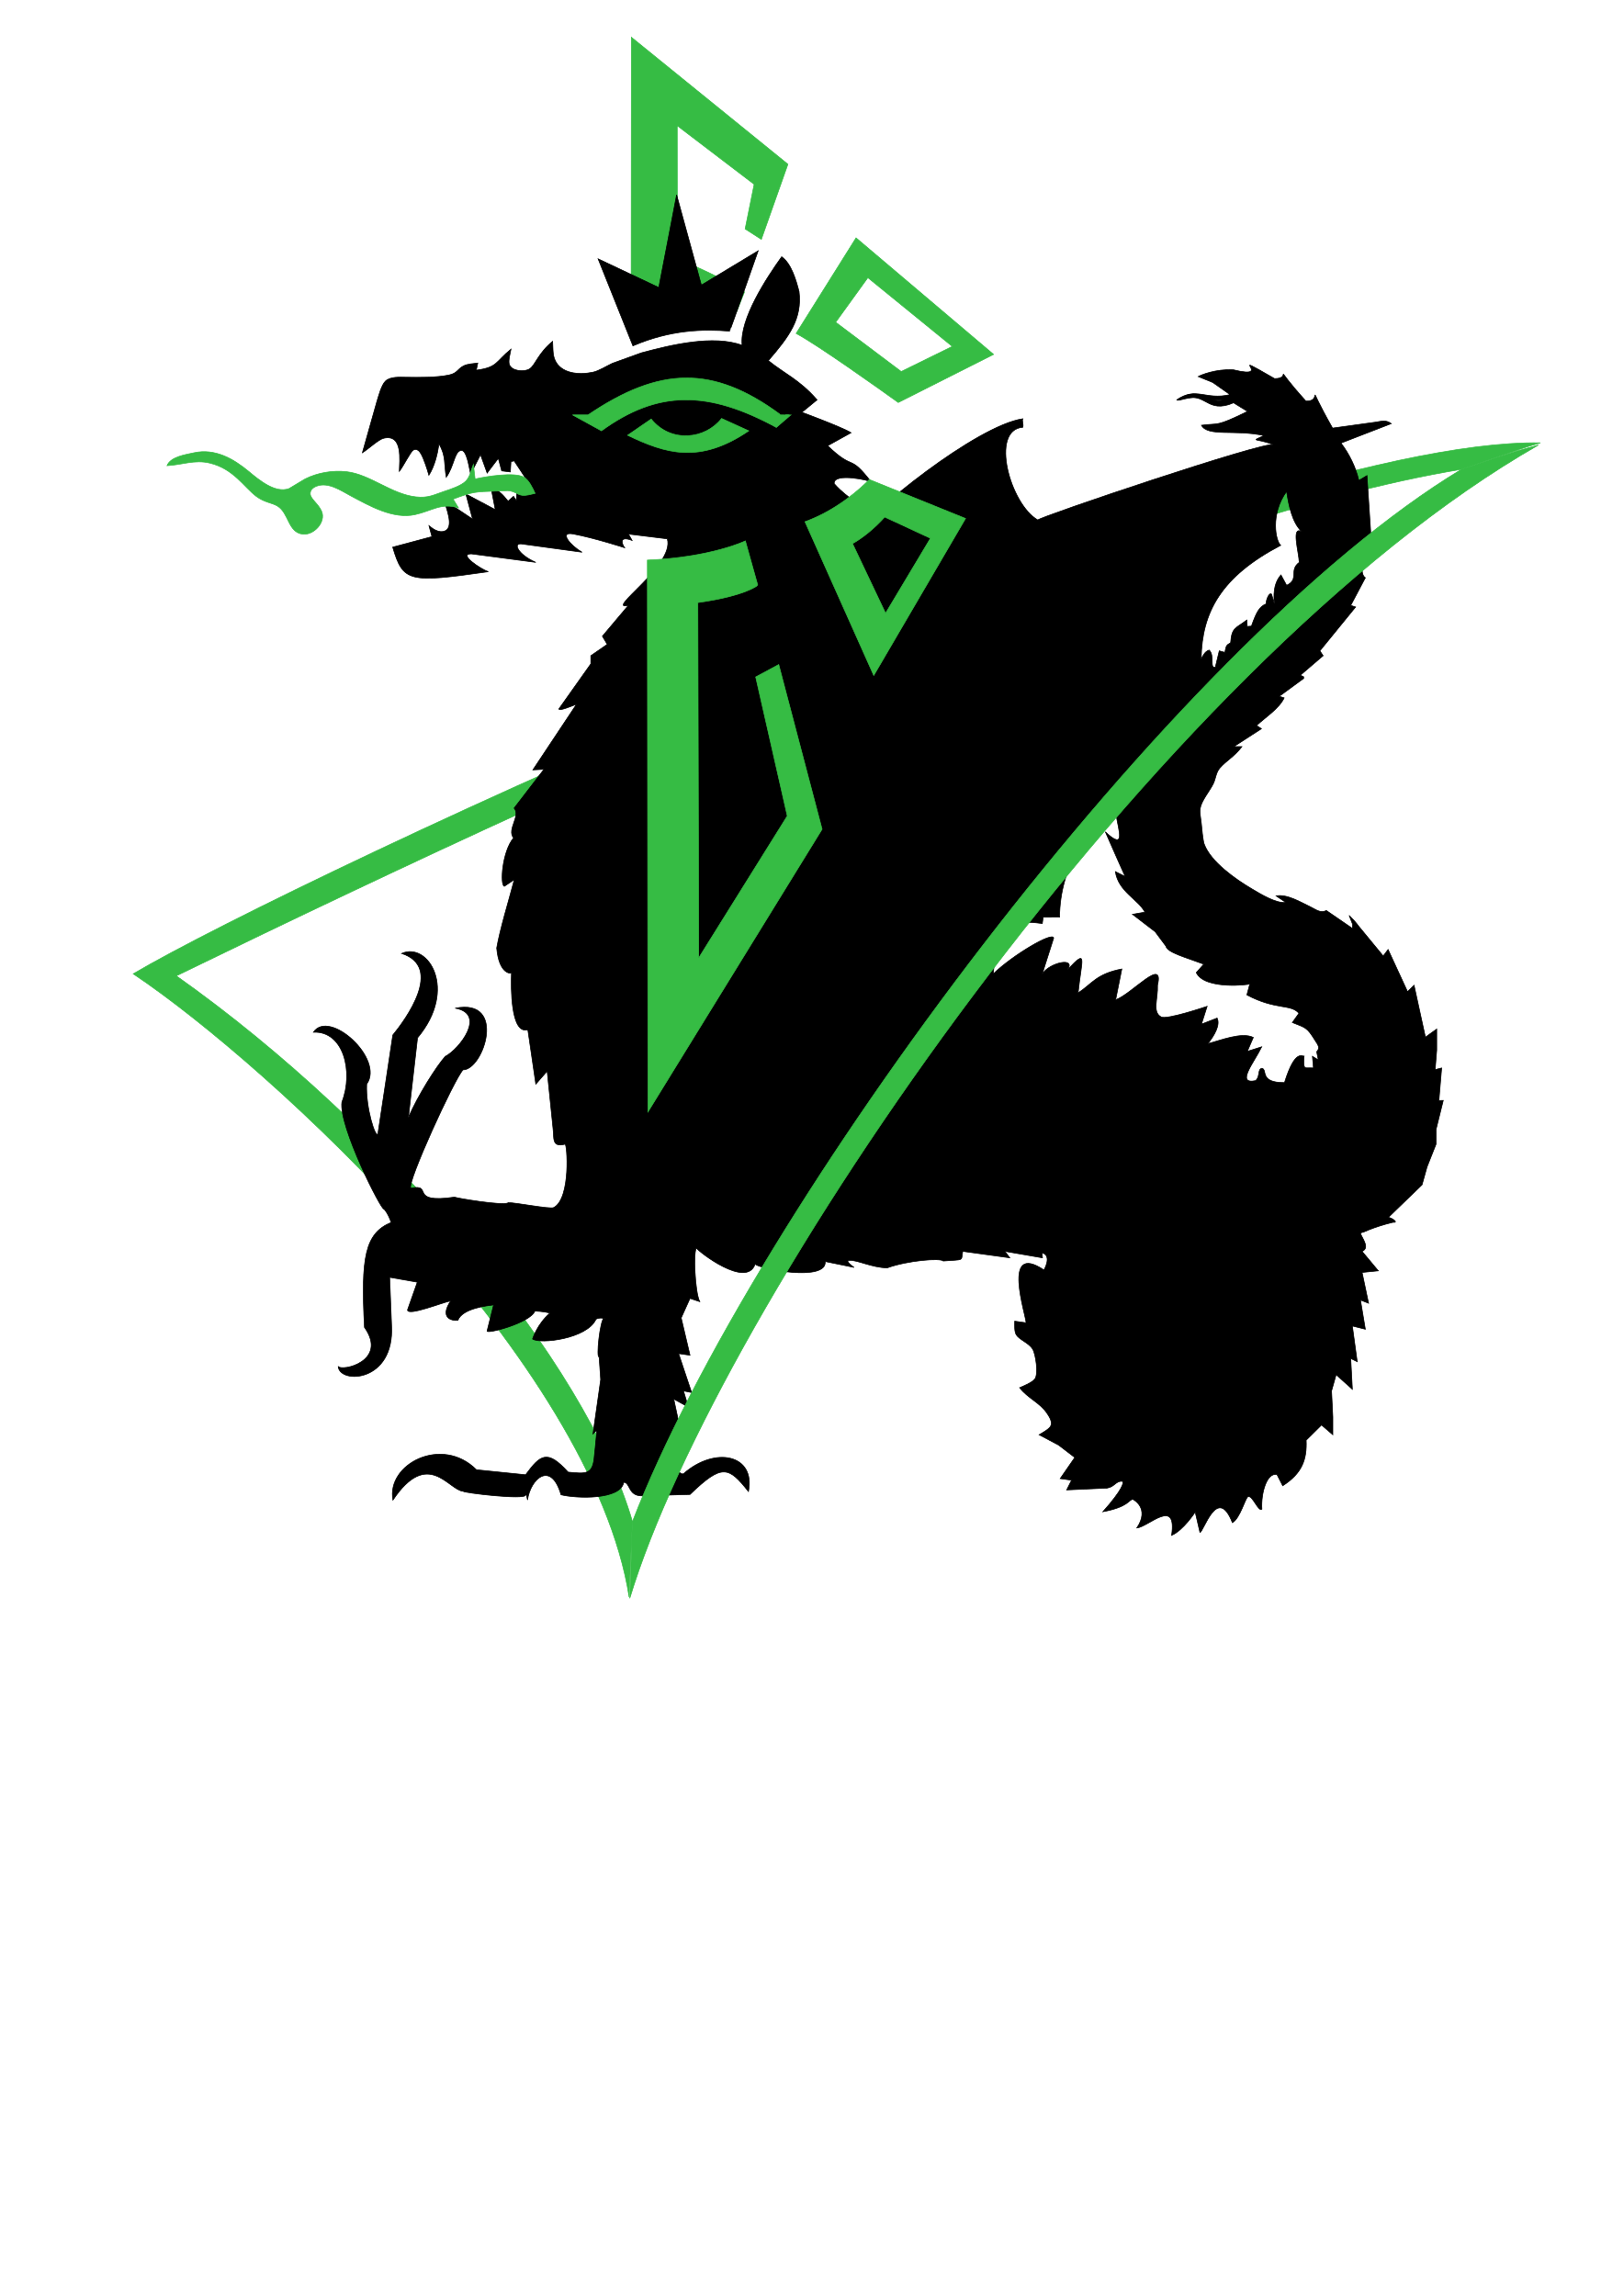
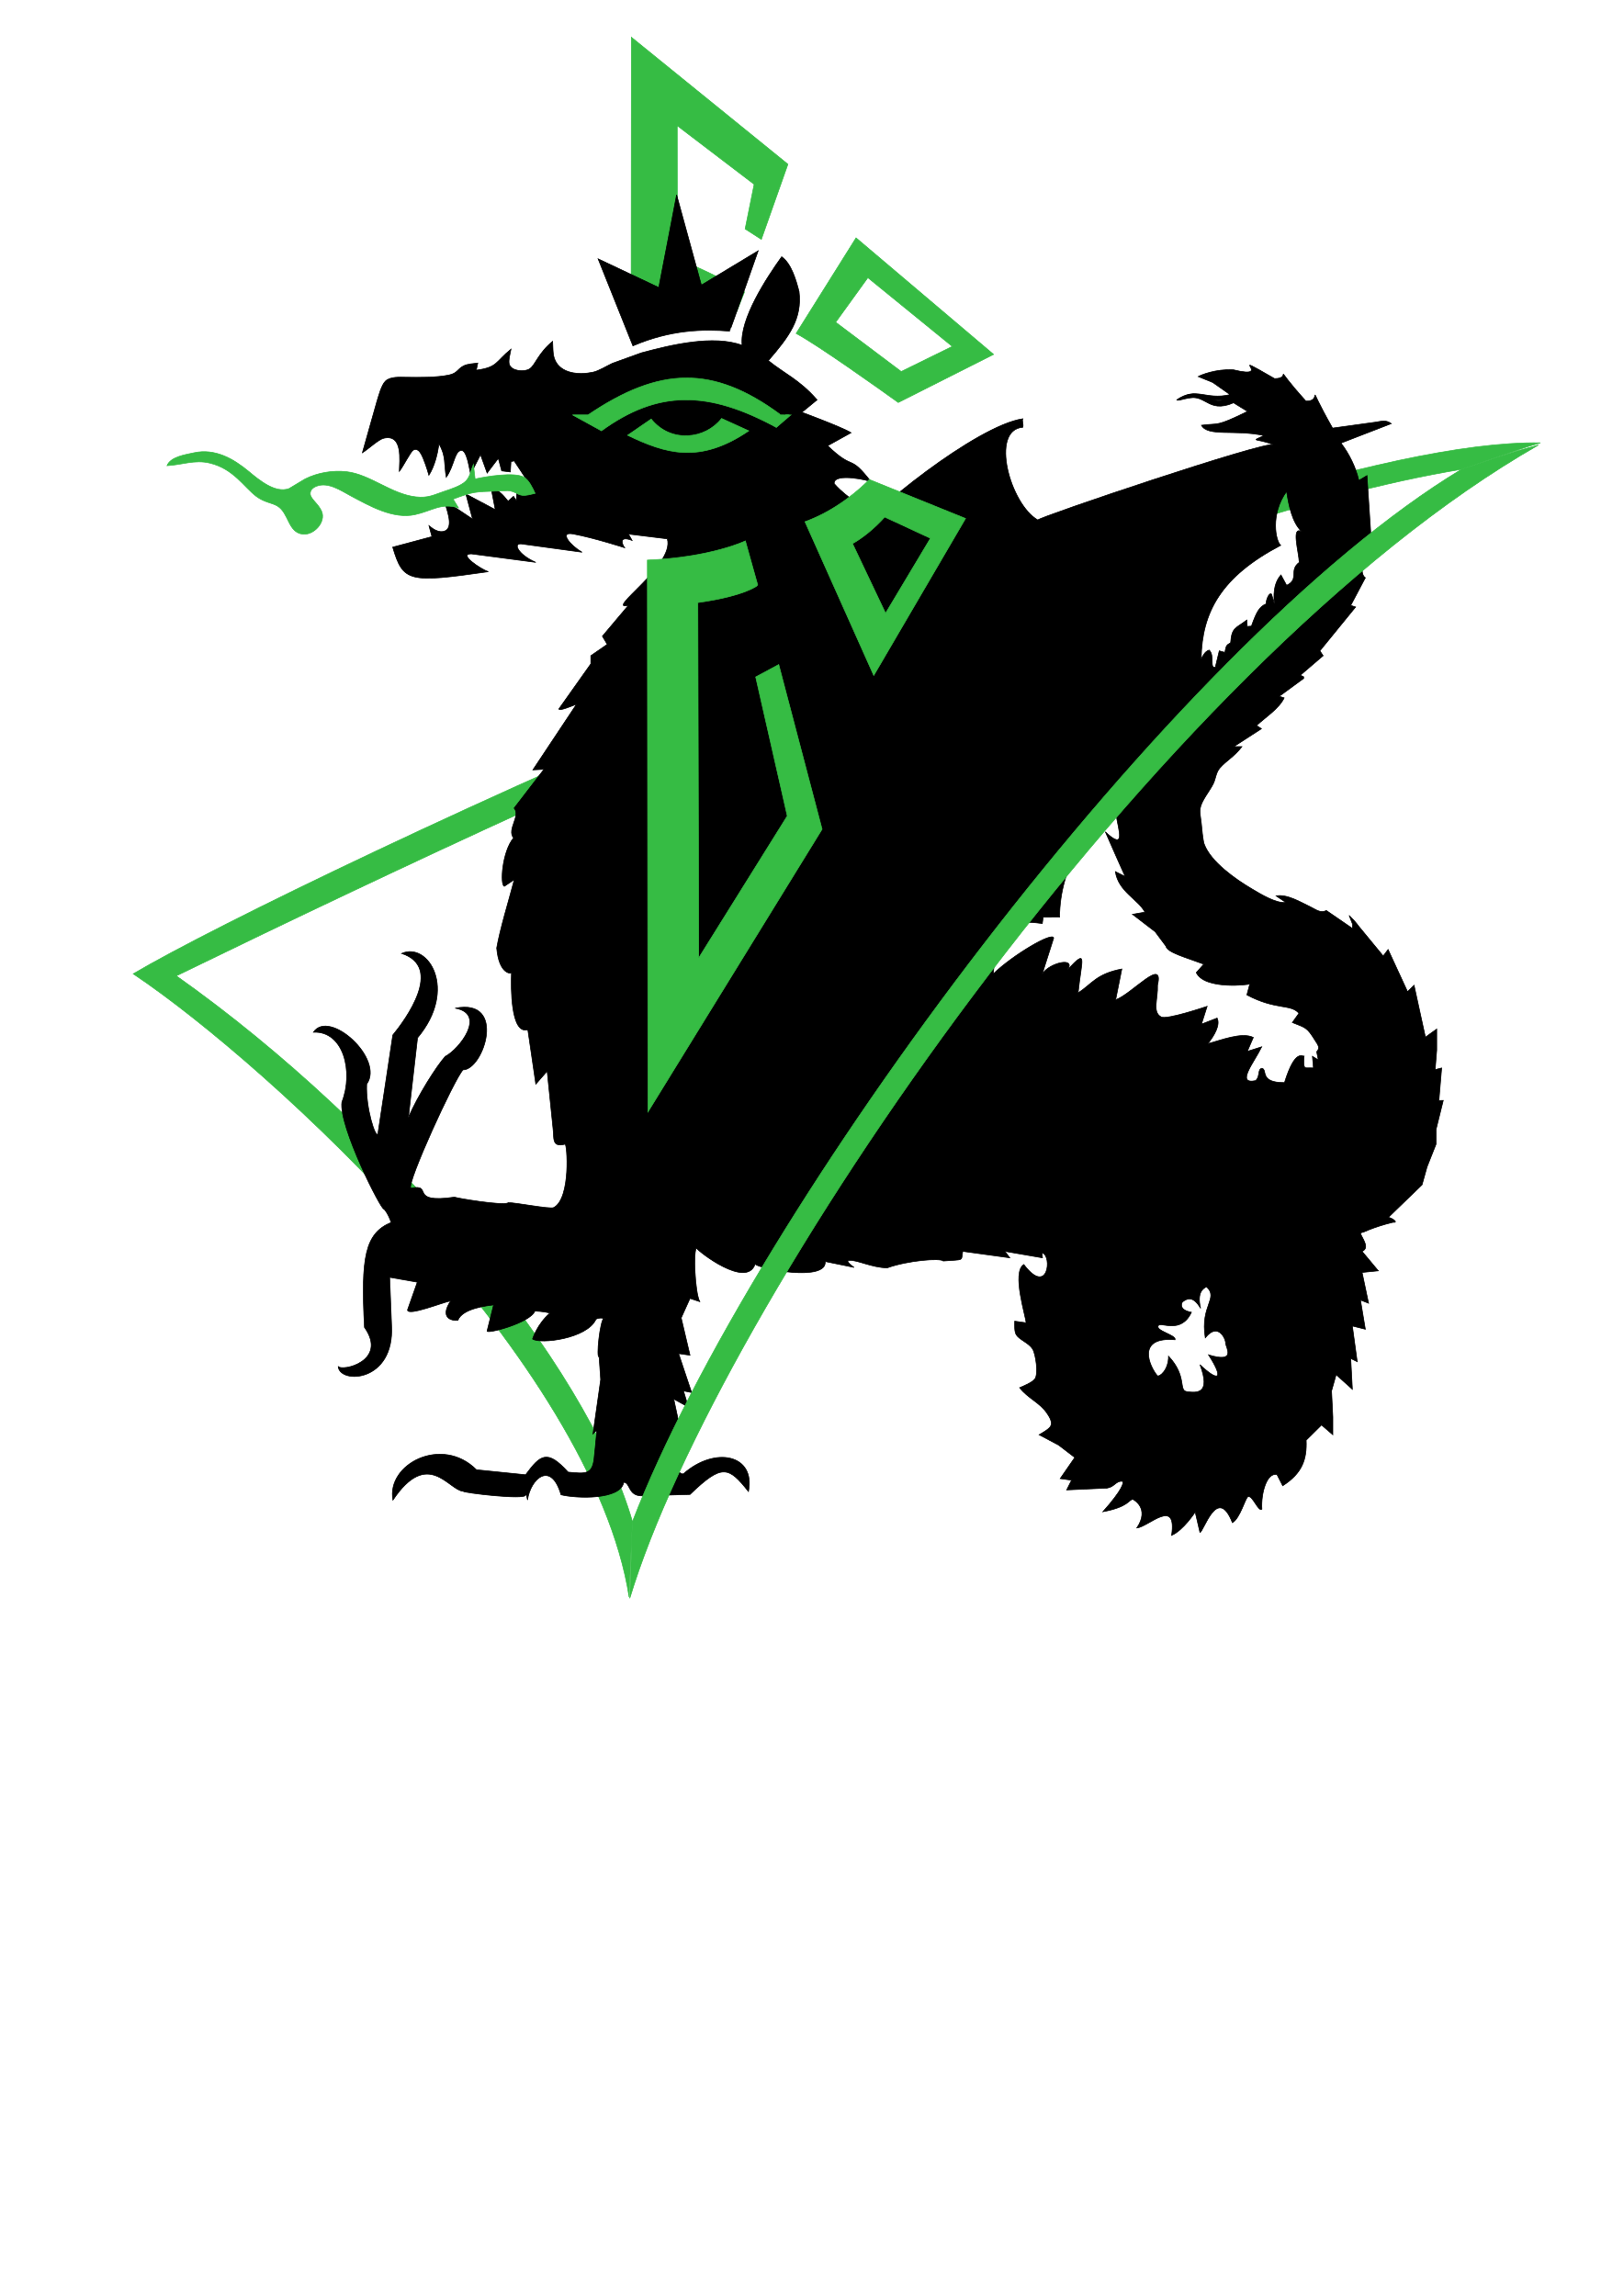
<svg xmlns="http://www.w3.org/2000/svg" width="8.267in" height="11.693in" viewBox="0 0 2480 3508">
  <path id="triangle-bottom" fill="#36bc44" stroke="#36bc44" stroke-width="1" d="M 2353.10,676.56            C 2321.50,686.00 2339.50,680.50 2232.38,717.12              1768.00,794.00 970.00,1150.00 269.25,1491.00              596.00,1722.00 896.00,2082.67 966.00,2324.67              963.33,2384.00 965.00,2343.00 961.00,2440.12              905.20,2083.03 413.04,1628.36 203.36,1487.88              446.40,1344.05 1886.86,669.12 2353.10,676.56 Z" />
  <g>
-     <path id="body" fill="black" fill-rule="evenodd" stroke="black" stroke-width="1" d="M 959.76,924.96                 C 959.76,924.96 920.08,972.08 920.08,972.08                     920.08,972.08 927.52,984.48 927.52,984.48                     927.52,984.48 902.45,1001.84 902.45,1001.84                     902.45,1001.84 902.45,1014.24 902.45,1014.24                     902.45,1014.24 853.57,1083.23 853.57,1083.23                     854.19,1087.37 876.80,1077.12 880.40,1076.23                     880.40,1076.23 813.89,1176.32 813.89,1176.32                     813.89,1176.32 830.80,1175.42 830.80,1175.42                     830.80,1175.42 785.27,1234.72 785.27,1234.72                     795.73,1246.77 773.76,1267.18 784.35,1280.25                     766.99,1300.78 763.29,1352.46 770.39,1354.19                     770.39,1354.19 785.49,1344.05 785.49,1344.05                     776.41,1378.30 763.62,1419.81 758.66,1448.43                     762.25,1489.69 781.27,1487.48 781.20,1486.76                     780.36,1508.54 779.84,1581.22 806.22,1573.31                     806.22,1573.31 818.40,1656.51 818.40,1656.51                     818.40,1656.51 835.76,1636.67 835.76,1636.67                     835.76,1636.67 844.64,1723.46 844.64,1723.46                     846.62,1738.61 842.21,1753.66 863.04,1748.26                     866.26,1746.60 872.39,1831.28 845.68,1844.97                     840.79,1847.87 785.49,1836.86 776.24,1837.53                     771.48,1843.13 693.71,1830.04 694.62,1828.97                     622.26,1839.56 663.28,1808.00 627.44,1815.44                     621.36,1807.38 693.78,1649.07 707.25,1634.63                     738.82,1634.63 774.78,1524.43 695.22,1540.40                     743.80,1549.08 701.39,1603.07 679.97,1614.13                     666.67,1629.00 638.25,1673.64 623.84,1707.22                     623.84,1707.22 637.76,1585.71 637.76,1585.71                     700.03,1511.56 654.05,1438.51 613.45,1456.76                     678.16,1477.96 619.33,1557.76 599.94,1581.44                     599.94,1581.44 577.17,1732.26 577.17,1732.26                     573.75,1740.15 558.45,1692.59 560.08,1656.51                     587.76,1617.94 502.75,1540.87 478.64,1577.15                     524.82,1574.92 540.19,1637.78 522.19,1683.78                     516.73,1720.01 582.48,1850.05 586.57,1847.45                     586.57,1847.45 592.05,1852.41 597.46,1867.73                     557.33,1884.42 551.01,1920.95 556.66,2028.03                     593.17,2079.78 521.72,2096.02 516.51,2087.54                     518.05,2115.04 602.99,2112.86 598.10,2025.28                     598.10,2025.28 595.20,1951.60 595.20,1951.60                     595.20,1951.60 637.36,1959.04 637.36,1959.04                     637.36,1959.04 622.48,2001.20 622.48,2001.20                     621.76,2012.01 677.93,1989.24 688.32,1987.68                     671.19,2013.37 689.39,2018.36 699.36,2017.34                     706.73,1998.62 745.24,1994.97 753.92,1993.76                     753.92,1993.76 744.00,2033.43 744.00,2033.43                     741.62,2039.21 809.50,2021.63 817.04,2003.23                     817.04,2003.23 830.58,2003.45 839.83,2006.38                     820.21,2023.29 813.44,2045.83 813.44,2045.83                     824.92,2054.09 896.87,2045.61 910.38,2015.63                     919.19,2010.87 927.79,2017.37 922.56,2013.60                     916.43,2017.22 910.23,2075.99 915.12,2073.11                     915.12,2073.11 917.50,2107.83 917.50,2107.83                     917.50,2107.83 905.65,2191.47 905.65,2191.47                     905.65,2191.47 911.87,2182.17 911.28,2189.44                     910.21,2202.98 907.90,2223.93 907.90,2223.93                     905.65,2253.91 894.83,2251.66 867.78,2249.18                     835.98,2214.01 825.39,2222.57 802.85,2253.24                     802.85,2253.24 762.03,2249.18 727.76,2245.58                     674.78,2192.59 589.79,2237.22 600.16,2292.00                     653.55,2212.48 685.05,2276.58 707.25,2278.49                     707.05,2280.79 802.16,2292.18 802.85,2284.34                     802.85,2284.34 803.52,2279.16 805.78,2291.78                     810.22,2259.82 841.39,2230.70 856.96,2283.89                     881.42,2289.85 948.25,2291.78 952.77,2264.73                     962.96,2265.39 959.29,2285.60 980.27,2285.48                     980.27,2285.48 1054.00,2283.37 1054.00,2283.37                     1103.15,2235.89 1112.85,2240.62 1143.28,2278.93                     1154.61,2221.85 1091.65,2209.50 1044.08,2251.66                     1033.04,2255.87 1018.04,2209.38 1024.24,2207.02                     1024.24,2207.02 1044.08,2207.02 1044.08,2207.02                     1044.08,2207.02 1029.20,2137.59 1029.20,2137.59                     1029.20,2137.59 1051.52,2149.98 1051.52,2149.98                     1051.52,2149.98 1044.08,2125.19 1044.08,2125.19                     1044.08,2125.19 1056.48,2127.67 1056.48,2127.67                     1056.48,2127.67 1036.64,2068.15 1036.64,2068.15                     1036.64,2068.15 1054.00,2070.63 1054.00,2070.63                     1054.00,2070.63 1040.58,2013.60 1040.58,2013.60                     1040.58,2013.60 1054.00,1983.84 1054.00,1983.84                     1054.00,1983.84 1068.88,1988.80 1068.88,1988.80                     1061.44,1974.14 1058.91,1910.93 1063.92,1906.96                     1065.93,1911.60 1140.35,1969.63 1153.42,1931.54                     1162.97,1939.67 1263.36,1958.35 1260.51,1927.47                     1260.51,1927.47 1304.70,1936.50 1304.70,1936.50                     1304.70,1936.50 1289.77,1926.21 1297.26,1925.69                     1309.14,1924.82 1332.28,1936.97 1355.20,1937.17                     1386.77,1925.81 1436.81,1921.87 1440.88,1926.68                     1473.79,1924.10 1467.89,1927.52 1470.64,1911.92                     1470.64,1911.92 1542.56,1921.84 1542.56,1921.84                     1542.56,1921.84 1535.12,1911.92 1535.12,1911.92                     1535.12,1911.92 1592.38,1921.84 1592.38,1921.84                     1592.38,1921.84 1591.42,1911.35 1592.38,1914.40                     1607.26,1919.14 1594.64,1940.32 1594.64,1940.32                     1529.27,1896.60 1567.06,2008.93 1567.36,2021.04                     1567.36,2021.04 1550.00,2018.56 1550.00,2018.56                     1550.00,2024.58 1549.21,2034.48 1552.46,2039.58                     1557.27,2047.15 1571.58,2051.86 1577.33,2061.16                     1582.09,2068.90 1586.51,2099.60 1580.75,2106.86                     1576.36,2112.42 1564.04,2117.38 1557.44,2120.23                     1570.58,2137.04 1588.32,2142.74 1599.72,2159.90                     1603.05,2164.94 1608.11,2172.87 1604.88,2178.92                     1602.38,2183.66 1591.94,2189.29 1587.20,2192.14                     1587.20,2192.14 1616.96,2207.89 1616.96,2207.89                     1616.96,2207.89 1641.76,2226.86 1641.76,2226.86                     1641.76,2226.86 1619.44,2259.10 1619.44,2259.10                     1619.44,2259.10 1636.80,2261.58 1636.80,2261.58                     1636.80,2261.58 1629.36,2276.45 1629.36,2276.45                     1629.36,2276.45 1691.14,2273.65 1691.14,2273.65                     1702.64,2271.82 1704.33,2262.87 1713.68,2263.24                     1718.09,2263.41 1714.80,2276.01 1684.59,2309.81                     1724.89,2302.37 1724.07,2290.89 1730.59,2290.89                     1730.59,2290.89 1757.20,2303.96 1736.45,2334.61                     1754.03,2333.27 1798.22,2286.82 1789.67,2345.89                     1807.55,2338.35 1825.73,2310.28 1825.73,2310.28                     1825.73,2310.28 1832.94,2341.38 1832.94,2341.38                     1838.67,2341.30 1859.55,2267.90 1882.54,2326.50                     1894.45,2320.05 1902.23,2288.58 1906.45,2286.82                     1913.22,2283.99 1922.20,2310.82 1927.63,2305.77                     1926.09,2281.12 1935.27,2249.45 1950.64,2253.02                     1950.64,2253.02 1959.42,2270.13 1959.42,2270.13                     1989.18,2250.99 1996.62,2230.01 1995.28,2200.47                     1995.28,2200.47 2018.72,2177.26 2018.72,2177.26                     2018.72,2177.26 2035.98,2192.14 2035.98,2192.14                     2035.98,2192.14 2035.98,2164.86 2035.98,2164.86                     2035.98,2164.86 2034.05,2125.19 2034.05,2125.19                     2034.05,2125.19 2041.04,2100.39 2041.04,2100.39                     2041.04,2100.39 2065.84,2122.71 2065.84,2122.71                     2065.84,2122.71 2063.36,2075.59 2063.36,2075.59                     2063.36,2075.59 2073.28,2080.55 2073.28,2080.55                     2073.28,2080.55 2065.84,2025.99 2065.84,2025.99                     2065.84,2025.99 2085.68,2030.95 2085.68,2030.95                     2085.68,2030.95 2078.24,1986.32 2078.24,1986.32                     2078.24,1986.32 2090.64,1991.28 2090.64,1991.28                     2090.64,1991.28 2080.72,1944.16 2080.72,1944.16                     2080.72,1944.16 2105.52,1941.68 2105.52,1941.68                     2105.52,1941.68 2080.72,1911.92 2080.72,1911.92                     2092.48,1906.87 2082.03,1893.47 2078.24,1884.65                     2078.17,1884.67 2097.53,1874.83 2127.69,1867.59                     2137.61,1868.58 2126.18,1860.54 2120.87,1860.00                     2120.87,1860.00 2172.28,1810.25 2172.28,1810.25                     2172.28,1810.25 2179.92,1782.97 2179.92,1782.97                     2179.92,1782.97 2193.63,1748.26 2193.63,1748.26                     2193.63,1748.26 2193.63,1725.94 2193.63,1725.94                     2193.63,1725.94 2204.72,1681.30 2204.72,1681.30                     2204.72,1681.30 2198.05,1681.45 2198.05,1681.45                     2198.05,1681.45 2202.24,1631.71 2202.24,1631.71                     2202.24,1631.71 2192.32,1634.19 2192.32,1634.19                     2192.32,1634.19 2194.70,1604.43 2194.70,1604.43                     2194.70,1604.43 2194.70,1572.19 2194.70,1572.19                     2194.70,1572.19 2177.44,1584.59 2177.44,1584.59                     2177.44,1584.59 2160.08,1505.24 2160.08,1505.24                     2160.08,1505.24 2150.16,1515.16 2150.16,1515.16                     2150.16,1515.16 2120.40,1450.68 2120.40,1450.68                     2120.40,1450.68 2112.96,1460.60 2112.96,1460.60                     2112.96,1460.60 2080.30,1420.95 2080.30,1420.95                     2071.42,1410.76 2075.09,1412.84 2060.88,1398.61                     2060.88,1398.61 2066.14,1412.10 2066.14,1412.10                     2066.14,1412.10 2065.84,1418.44 2065.84,1418.44                     2065.84,1418.44 2026.16,1391.17 2026.16,1391.17                     2016.61,1395.66 2010.29,1389.55 2001.36,1385.31                     1986.36,1378.17 1965.97,1365.62 1949.28,1368.85                     1949.28,1368.85 1964.16,1378.77 1964.16,1378.77                     1949.28,1380.65 1925.15,1365.67 1912.08,1357.94                     1887.80,1343.58 1849.39,1316.90 1839.47,1289.49                     1837.58,1284.26 1835.62,1263.80 1835.03,1257.26                     1834.38,1250.34 1832.30,1241.56 1833.44,1234.94                     1835.37,1223.48 1847.80,1208.73 1853.28,1197.74                     1857.25,1189.78 1857.35,1180.58 1863.25,1173.64                     1872.75,1162.55 1885.74,1155.98 1897.20,1140.71                     1897.20,1140.71 1884.80,1140.71 1884.80,1140.71                     1884.80,1140.71 1926.96,1113.43 1926.96,1113.43                     1926.96,1113.43 1919.52,1108.47 1919.52,1108.47                     1933.06,1096.02 1953.87,1082.66 1961.68,1066.31                     1961.68,1066.31 1954.24,1063.83 1954.24,1063.83                     1954.24,1063.83 1991.44,1036.56 1991.44,1036.56                     1991.44,1036.56 1991.44,1034.08 1991.44,1034.08                     1991.44,1034.08 1986.48,1031.60 1986.48,1031.60                     1986.48,1031.60 2021.20,1001.84 2021.20,1001.84                     2021.20,1001.84 2016.24,994.40 2016.24,994.40                     2016.24,994.40 2070.80,927.44 2070.80,927.44                     2070.80,927.44 2063.36,924.96 2063.36,924.96                     2063.36,924.96 2085.68,882.81 2085.68,882.81                     2075.07,874.75 2085.08,854.14 2087.84,843.13                     2087.84,843.13 2094.04,815.85 2094.04,815.85                     2094.04,815.85 2088.16,726.58 2088.16,726.58                     2088.16,726.58 2075.76,734.02 2075.76,734.02                     2070.97,713.61 2061.18,693.60 2048.48,676.98                     2048.48,676.98 2125.36,647.23 2125.36,647.23                     2116.46,640.93 2110.93,643.63 2100.56,645.07                     2100.56,645.07 2058.55,650.95 2035.61,654.05                     1989.41,572.61 2024.13,614.10 1994.81,612.73                     1937.10,548.70 1977.13,578.54 1947.02,578.46                     1866.32,532.04 1949.73,581.17 1883.91,564.95                     1856.95,563.48 1834.38,572.96 1830.24,575.31                     1830.24,575.31 1852.56,584.41 1852.56,584.41                     1852.56,584.41 1878.87,602.91 1878.87,602.91                     1841.35,611.77 1827.66,590.19 1797.45,610.90                     1798.94,614.52 1822.80,601.85 1838.55,610.58                     1847.50,612.83 1863.89,610.58 1878.23,611.77                     1878.23,611.77 1905.61,628.58 1905.61,628.58                     1856.45,652.73 1862.83,646.06 1835.20,649.71                     1845.22,667.81 1885.67,655.76 1930.85,665.55                     1908.41,675.57 1919.32,669.02 1945.31,679.59                     1935.39,672.30 1586.93,790.06 1585.27,794.43                     1543.01,770.13 1511.86,656.85 1562.40,652.81                     1563.79,648.44 1560.84,642.59 1562.40,639.79                     1492.34,650.00 1326.43,782.43 1296.37,827.36                     1277.87,826.44 959.98,917.53 959.76,924.96 Z                 M 1956.37,833.21                 C 1864.96,881.27 1836.14,935.50 1834.88,1006.38                     1838.15,1001.54 1839.86,995.79 1846.98,993.16                     1856.13,1001.54 1847.13,1021.21 1856.43,1019.49                     1856.43,1019.49 1862.48,994.40 1862.48,994.40                     1862.48,994.40 1871.01,996.73 1871.01,996.73                     1873.02,985.57 1873.64,985.72 1879.84,982.00                     1881.38,958.44 1887.58,960.15 1904.64,947.28                     1904.64,947.28 1905.26,957.20 1905.26,957.20                     1905.26,957.20 1911.61,956.58 1911.61,956.58                     1919.22,935.18 1923.54,926.82 1934.40,922.48                     1932.69,920.77 1938.19,903.61 1942.46,907.90                     1942.46,907.90 1946.65,922.34 1946.65,922.34                     1944.32,900.46 1948.81,887.30 1956.72,878.32                     1956.72,878.32 1965.40,894.26 1965.40,894.26                     1985.41,884.79 1968.18,871.50 1984.62,859.25                     1984.00,842.98 1971.90,802.83 1988.49,812.28                     1973.78,798.64 1968.40,771.61 1965.38,750.81                     1939.96,786.07 1948.86,826.96 1956.37,833.21 Z                 M 1618.55,1401.31                 C 1618.55,1401.31 1593.55,1401.38 1593.55,1401.38                     1593.55,1401.38 1592.16,1411.01 1592.16,1411.01                     1539.31,1404.19 1523.29,1413.06 1517.29,1487.88                     1547.05,1459.06 1609.02,1422.39 1609.52,1433.32                     1609.52,1433.32 1592.16,1487.88 1592.16,1487.88                     1603.47,1470.57 1643.64,1461.89 1630.90,1481.38                     1662.07,1448.05 1652.30,1465.56 1646.87,1517.02                     1668.10,1503.23 1674.57,1487.83 1713.68,1480.44                     1713.68,1480.44 1704.23,1527.56 1704.23,1527.56                     1729.50,1518.26 1778.63,1460.97 1768.19,1505.24                     1769.08,1526.37 1759.78,1545.88 1773.57,1553.62                     1781.51,1558.75 1844.03,1537.47 1844.03,1537.47                     1844.03,1537.47 1835.35,1564.75 1835.35,1564.75                     1835.35,1564.75 1859.23,1555.45 1859.23,1555.45                     1864.36,1565.87 1855.19,1582.11 1845.12,1594.51                     1863.72,1589.85 1896.73,1576.21 1914.56,1585.06                     1914.56,1585.06 1905.41,1606.29 1905.41,1606.29                     1905.41,1606.29 1927.43,1599.32 1927.43,1599.32                     1916.10,1622.88 1887.16,1657.30 1917.98,1651.07                     1925.25,1644.73 1920.61,1633.72 1927.58,1632.18                     1936.88,1634.04 1922.94,1654.32 1962.15,1654.03                     1978.57,1600.56 1990.35,1615.12 1992.06,1613.58                     1990.82,1636.67 1992.26,1630.54 2006.32,1631.71                     2006.32,1631.71 2004.78,1613.88 2004.78,1613.88                     2004.78,1613.88 2013.76,1619.31 2013.76,1619.31                     2013.76,1619.31 2011.28,1606.91 2011.28,1606.91                     2017.26,1600.71 2012.82,1596.05 2008.75,1589.55                     1996.40,1569.71 1995.14,1570.70 1974.08,1562.27                     1974.08,1562.27 1984.15,1548.16 1984.15,1548.16                     1971.75,1533.61 1948.81,1543.67 1904.64,1520.12                     1904.64,1520.12 1909.13,1503.38 1909.13,1503.38                     1909.65,1504.42 1840.31,1513.05 1827.29,1486.02                     1827.29,1486.02 1838.77,1473.15 1838.77,1473.15                     1810.50,1462.46 1783.12,1455.52 1780.89,1445.55                     1780.89,1445.55 1764.52,1423.55 1764.52,1423.55                     1764.52,1423.55 1729.80,1396.90 1729.80,1396.90                     1729.80,1396.90 1748.87,1393.65 1748.87,1393.65                     1738.78,1374.28 1708.08,1362.10 1703.76,1331.65                     1703.76,1331.65 1718.64,1339.09 1718.64,1339.09                     1718.64,1339.09 1699.27,1296.17 1688.41,1270.90                     1720.65,1301.13 1708.25,1267.65 1705.00,1245.48                     1663.29,1258.55 1618.99,1323.77 1618.55,1401.31 Z" />
+     <path id="body" fill="black" fill-rule="evenodd" stroke="black" stroke-width="1" d="M 1841.12,2044.03                 C 1863.00,2017.00 1874.00,2052.00 1871.92,2051.92                     1872.85,2059.32 1889.00,2083.00 1846.00,2070.00                     1870.00,2107.00 1862.10,2112.57 1833.00,2085.00                     1850.00,2130.00 1828.26,2128.28 1812.97,2126.21                     1799.92,2124.43 1814.00,2103.00 1785.00,2072.00                     1785.00,2094.00 1770.35,2104.78 1767.71,2101.62                     1756.21,2087.85 1735.00,2042.00 1795.00,2047.00                     1797.38,2039.66 1763.90,2033.12 1769.49,2025.25                     1773.64,2019.39 1804.00,2039.00 1820.00,2005.00                     1799.00,2001.00 1805.83,1989.87 1806.29,1989.24                     1813.26,1984.07 1822.00,1979.00 1834.00,1999.00                     1828.00,1974.00 1838.35,1968.55 1843.00,1966.00                     1862.00,1984.00 1833.00,1994.00 1841.12,2044.03 Z                 M 959.76,924.96                 C 959.76,924.96 920.08,972.08 920.08,972.08                     920.08,972.08 927.52,984.48 927.52,984.48                     927.52,984.48 902.45,1001.84 902.45,1001.84                     902.45,1001.84 902.45,1014.24 902.45,1014.24                     902.45,1014.24 853.57,1083.23 853.57,1083.23                     854.19,1087.37 876.80,1077.12 880.40,1076.23                     880.40,1076.23 813.89,1176.32 813.89,1176.32                     813.89,1176.32 830.80,1175.42 830.80,1175.42                     830.80,1175.42 785.27,1234.72 785.27,1234.72                     795.73,1246.77 773.76,1267.18 784.35,1280.25                     766.99,1300.78 763.29,1352.46 770.39,1354.19                     770.39,1354.19 785.49,1344.05 785.49,1344.05                     776.41,1378.30 763.62,1419.81 758.66,1448.43                     762.25,1489.69 781.27,1487.48 781.20,1486.76                     780.36,1508.54 779.84,1581.22 806.22,1573.31                     806.22,1573.31 818.40,1656.51 818.40,1656.51                     818.40,1656.51 835.76,1636.67 835.76,1636.67                     835.76,1636.67 844.64,1723.46 844.64,1723.46                     846.62,1738.61 842.21,1753.66 863.04,1748.26                     866.26,1746.60 872.39,1831.28 845.68,1844.97                     840.79,1847.87 785.49,1836.86 776.24,1837.53                     771.48,1843.13 693.71,1830.04 694.62,1828.97                     622.26,1839.56 663.28,1808.00 627.44,1815.44                     621.36,1807.38 693.78,1649.07 707.25,1634.63                     738.82,1634.63 774.78,1524.43 695.22,1540.40                     743.80,1549.08 701.39,1603.07 679.97,1614.13                     666.67,1629.00 638.25,1673.64 623.84,1707.22                     623.84,1707.22 637.76,1585.71 637.76,1585.71                     700.03,1511.56 654.05,1438.51 613.45,1456.76                     678.16,1477.96 619.33,1557.76 599.94,1581.44                     599.94,1581.44 577.17,1732.26 577.17,1732.26                     573.75,1740.15 558.45,1692.59 560.08,1656.51                     587.76,1617.94 502.75,1540.87 478.64,1577.15                     524.82,1574.92 540.19,1637.78 522.19,1683.78                     516.73,1720.01 582.48,1850.05 586.57,1847.45                     586.57,1847.45 592.05,1852.41 597.46,1867.73                     557.33,1884.42 551.01,1920.95 556.66,2028.03                     593.17,2079.78 521.72,2096.02 516.51,2087.54                     518.05,2115.04 602.99,2112.86 598.10,2025.28                     598.10,2025.28 595.20,1951.60 595.20,1951.60                     595.20,1951.60 637.36,1959.04 637.36,1959.04                     637.36,1959.04 622.48,2001.20 622.48,2001.20                     621.76,2012.01 677.93,1989.24 688.32,1987.68                     671.19,2013.37 689.39,2018.36 699.36,2017.34                     706.73,1998.62 745.24,1994.97 753.92,1993.76                     753.92,1993.76 744.00,2033.43 744.00,2033.43                     741.62,2039.21 809.50,2021.63 817.04,2003.23                     817.04,2003.23 830.58,2003.45 839.83,2006.38                     820.21,2023.29 813.44,2045.83 813.44,2045.83                     824.92,2054.09 896.87,2045.61 910.38,2015.63                     919.19,2010.87 927.79,2017.37 922.56,2013.60                     916.43,2017.22 910.23,2075.99 915.12,2073.11                     915.12,2073.11 917.50,2107.83 917.50,2107.83                     917.50,2107.83 905.65,2191.47 905.65,2191.47                     905.65,2191.47 911.87,2182.17 911.28,2189.44                     910.21,2202.98 907.90,2223.93 907.90,2223.93                     905.65,2253.91 894.83,2251.66 867.78,2249.18                     835.98,2214.01 825.39,2222.57 802.85,2253.24                     802.85,2253.24 762.03,2249.18 727.76,2245.58                     674.78,2192.59 589.79,2237.22 600.16,2292.00                     653.55,2212.48 685.05,2276.58 707.25,2278.49                     707.05,2280.79 802.16,2292.18 802.85,2284.34                     802.85,2284.34 803.52,2279.16 805.78,2291.78                     810.22,2259.82 841.39,2230.70 856.96,2283.89                     881.42,2289.85 948.25,2291.78 952.77,2264.73                     962.96,2265.39 959.29,2285.60 980.27,2285.48                     980.27,2285.48 1054.00,2283.37 1054.00,2283.37                     1103.15,2235.89 1112.85,2240.62 1143.28,2278.93                     1154.61,2221.85 1091.65,2209.50 1044.08,2251.66                     1033.04,2255.87 1018.04,2209.38 1024.24,2207.02                     1024.24,2207.02 1044.08,2207.02 1044.08,2207.02                     1044.08,2207.02 1029.20,2137.59 1029.20,2137.59                     1029.20,2137.59 1051.52,2149.98 1051.52,2149.98                     1051.52,2149.98 1044.08,2125.19 1044.08,2125.19                     1044.08,2125.19 1056.48,2127.67 1056.48,2127.67                     1056.48,2127.67 1036.64,2068.15 1036.64,2068.15                     1036.64,2068.15 1054.00,2070.63 1054.00,2070.63                     1054.00,2070.63 1040.58,2013.60 1040.58,2013.60                     1040.58,2013.60 1054.00,1983.84 1054.00,1983.84                     1054.00,1983.84 1068.88,1988.80 1068.88,1988.80                     1061.44,1974.14 1058.91,1910.93 1063.92,1906.96                     1065.93,1911.60 1140.35,1969.63 1153.42,1931.54                     1162.97,1939.67 1263.36,1958.35 1260.51,1927.47                     1260.51,1927.47 1304.70,1936.50 1304.70,1936.50                     1304.70,1936.50 1289.77,1926.21 1297.26,1925.69                     1309.14,1924.82 1332.28,1936.97 1355.20,1937.17                     1386.77,1925.81 1436.81,1921.87 1440.88,1926.68                     1473.79,1924.10 1467.89,1927.52 1470.64,1911.92                     1470.64,1911.92 1542.56,1921.84 1542.56,1921.84                     1542.56,1921.84 1535.12,1911.92 1535.12,1911.92                     1535.12,1911.92 1592.38,1921.84 1592.38,1921.84                     1592.38,1921.84 1591.42,1911.35 1592.38,1914.40                     1607.26,1919.14 1601.00,1981.00 1563.93,1931.96                     1544.88,1943.61 1567.13,2011.76 1567.36,2021.04                     1567.36,2021.04 1550.00,2018.56 1550.00,2018.56                     1550.00,2024.58 1549.21,2034.48 1552.46,2039.58                     1557.27,2047.15 1571.58,2051.86 1577.33,2061.16                     1582.09,2068.90 1586.51,2099.60 1580.75,2106.86                     1576.36,2112.42 1564.04,2117.38 1557.44,2120.23                     1570.58,2137.04 1588.32,2142.74 1599.72,2159.90                     1603.05,2164.94 1608.11,2172.87 1604.88,2178.92                     1602.38,2183.66 1591.94,2189.29 1587.20,2192.14                     1587.20,2192.14 1616.96,2207.89 1616.96,2207.89                     1616.96,2207.89 1641.76,2226.86 1641.76,2226.86                     1641.76,2226.86 1619.44,2259.10 1619.44,2259.10                     1619.44,2259.10 1636.80,2261.58 1636.80,2261.58                     1636.80,2261.58 1629.36,2276.45 1629.36,2276.45                     1629.36,2276.45 1691.14,2273.65 1691.14,2273.65                     1702.64,2271.82 1704.33,2262.87 1713.68,2263.24                     1718.09,2263.41 1714.80,2276.01 1684.59,2309.81                     1724.89,2302.37 1724.07,2290.89 1730.59,2290.89                     1730.59,2290.89 1757.20,2303.96 1736.45,2334.61                     1754.03,2333.27 1798.22,2286.82 1789.67,2345.89                     1807.55,2338.35 1825.73,2310.28 1825.73,2310.28                     1825.73,2310.28 1832.94,2341.38 1832.94,2341.38                     1838.67,2341.30 1859.55,2267.90 1882.54,2326.50                     1894.45,2320.05 1902.23,2288.58 1906.45,2286.82                     1913.22,2283.99 1922.20,2310.82 1927.63,2305.77                     1926.09,2281.12 1935.27,2249.45 1950.64,2253.02                     1950.64,2253.02 1959.42,2270.13 1959.42,2270.13                     1989.18,2250.99 1996.62,2230.01 1995.28,2200.47                     1995.28,2200.47 2018.72,2177.26 2018.72,2177.26                     2018.72,2177.26 2035.98,2192.14 2035.98,2192.14                     2035.98,2192.14 2035.98,2164.86 2035.98,2164.86                     2035.98,2164.86 2034.05,2125.19 2034.05,2125.19                     2034.05,2125.19 2041.04,2100.39 2041.04,2100.39                     2041.04,2100.39 2065.84,2122.71 2065.84,2122.71                     2065.84,2122.71 2063.36,2075.59 2063.36,2075.59                     2063.36,2075.59 2073.28,2080.55 2073.28,2080.55                     2073.28,2080.55 2065.84,2025.99 2065.84,2025.99                     2065.84,2025.99 2085.68,2030.95 2085.68,2030.95                     2085.68,2030.95 2078.24,1986.32 2078.24,1986.32                     2078.24,1986.32 2090.64,1991.28 2090.64,1991.28                     2090.64,1991.28 2080.72,1944.16 2080.72,1944.16                     2080.72,1944.16 2105.52,1941.68 2105.52,1941.68                     2105.52,1941.68 2080.72,1911.92 2080.72,1911.92                     2092.48,1906.87 2082.03,1893.47 2078.24,1884.65                     2078.17,1884.67 2097.53,1874.83 2127.69,1867.59                     2137.61,1868.58 2126.18,1860.54 2120.87,1860.00                     2120.87,1860.00 2172.28,1810.25 2172.28,1810.25                     2172.28,1810.25 2179.92,1782.97 2179.92,1782.97                     2179.92,1782.97 2193.63,1748.26 2193.63,1748.26                     2193.63,1748.26 2193.63,1725.94 2193.63,1725.94                     2193.63,1725.94 2204.72,1681.30 2204.72,1681.30                     2204.72,1681.30 2198.05,1681.45 2198.05,1681.45                     2198.05,1681.45 2202.24,1631.71 2202.24,1631.71                     2202.24,1631.71 2192.32,1634.19 2192.32,1634.19                     2192.32,1634.19 2194.70,1604.43 2194.70,1604.43                     2194.70,1604.43 2194.70,1572.19 2194.70,1572.19                     2194.70,1572.19 2177.44,1584.59 2177.44,1584.59                     2177.44,1584.59 2160.08,1505.24 2160.08,1505.24                     2160.08,1505.24 2150.16,1515.16 2150.16,1515.16                     2150.16,1515.16 2120.40,1450.68 2120.40,1450.68                     2120.40,1450.68 2112.96,1460.60 2112.96,1460.60                     2112.96,1460.60 2080.30,1420.95 2080.30,1420.95                     2071.42,1410.76 2075.09,1412.84 2060.88,1398.61                     2060.88,1398.61 2066.14,1412.10 2066.14,1412.10                     2066.14,1412.10 2065.84,1418.44 2065.84,1418.44                     2065.84,1418.44 2026.16,1391.17 2026.16,1391.17                     2016.61,1395.66 2010.29,1389.55 2001.36,1385.31                     1986.36,1378.17 1965.97,1365.62 1949.28,1368.85                     1949.28,1368.85 1964.16,1378.77 1964.16,1378.77                     1949.28,1380.65 1925.15,1365.67 1912.08,1357.94                     1887.80,1343.58 1849.39,1316.90 1839.47,1289.49                     1837.58,1284.26 1835.62,1263.80 1835.03,1257.26                     1834.38,1250.34 1832.30,1241.56 1833.44,1234.94                     1835.37,1223.48 1847.80,1208.73 1853.28,1197.74                     1857.25,1189.78 1857.35,1180.58 1863.25,1173.64                     1872.75,1162.55 1885.74,1155.98 1897.20,1140.71                     1897.20,1140.71 1884.80,1140.71 1884.80,1140.71                     1884.80,1140.71 1926.96,1113.43 1926.96,1113.43                     1926.96,1113.43 1919.52,1108.47 1919.52,1108.47                     1933.06,1096.02 1953.87,1082.66 1961.68,1066.31                     1961.68,1066.31 1954.24,1063.83 1954.24,1063.83                     1954.24,1063.83 1991.44,1036.56 1991.44,1036.56                     1991.44,1036.56 1991.44,1034.08 1991.44,1034.08                     1991.44,1034.08 1986.48,1031.60 1986.48,1031.60                     1986.48,1031.60 2021.20,1001.84 2021.20,1001.84                     2021.20,1001.84 2016.24,994.40 2016.24,994.40                     2016.24,994.40 2070.80,927.44 2070.80,927.44                     2070.80,927.44 2063.36,924.96 2063.36,924.96                     2063.36,924.96 2085.68,882.81 2085.68,882.81                     2075.07,874.75 2085.08,854.14 2087.84,843.13                     2087.84,843.13 2094.04,815.85 2094.04,815.85                     2094.04,815.85 2088.16,726.58 2088.16,726.58                     2088.16,726.58 2075.76,734.02 2075.76,734.02                     2070.97,713.61 2061.18,693.60 2048.48,676.98                     2048.48,676.98 2125.36,647.23 2125.36,647.23                     2116.46,640.93 2110.93,643.63 2100.56,645.07                     2100.56,645.07 2058.55,650.95 2035.61,654.05                     1989.41,572.61 2024.13,614.10 1994.81,612.73                     1937.10,548.70 1977.13,578.54 1947.02,578.46                     1866.32,532.04 1949.73,581.17 1883.91,564.95                     1856.95,563.48 1834.38,572.96 1830.24,575.31                     1830.24,575.31 1852.56,584.41 1852.56,584.41                     1852.56,584.41 1878.87,602.91 1878.87,602.91                     1841.35,611.77 1827.66,590.19 1797.45,610.90                     1798.94,614.52 1822.80,601.85 1838.55,610.58                     1847.50,612.83 1863.89,610.58 1878.23,611.77                     1878.23,611.77 1905.61,628.58 1905.61,628.58                     1856.45,652.73 1862.83,646.06 1835.20,649.71                     1845.22,667.81 1885.67,655.76 1930.85,665.55                     1908.41,675.57 1919.32,669.02 1945.31,679.59                     1935.39,672.30 1586.93,790.06 1585.27,794.43                     1543.01,770.13 1511.86,656.85 1562.40,652.81                     1563.79,648.44 1560.84,642.59 1562.40,639.79                     1492.34,650.00 1326.43,782.43 1296.37,827.36                     1277.87,826.44 959.98,917.53 959.76,924.96 Z                 M 1956.37,833.21                 C 1864.96,881.27 1836.14,935.50 1834.88,1006.38                     1838.15,1001.54 1839.86,995.79 1846.98,993.16                     1856.13,1001.54 1847.13,1021.21 1856.43,1019.49                     1856.43,1019.49 1862.48,994.40 1862.48,994.40                     1862.48,994.40 1871.01,996.73 1871.01,996.73                     1873.02,985.57 1873.64,985.72 1879.84,982.00                     1881.38,958.44 1887.58,960.15 1904.64,947.28                     1904.64,947.28 1905.26,957.20 1905.26,957.20                     1905.26,957.20 1911.61,956.58 1911.61,956.58                     1919.22,935.18 1923.54,926.82 1934.40,922.48                     1932.69,920.77 1938.19,903.61 1942.46,907.90                     1942.46,907.90 1946.65,922.34 1946.65,922.34                     1944.32,900.46 1948.81,887.30 1956.72,878.32                     1956.72,878.32 1965.40,894.26 1965.40,894.26                     1985.41,884.79 1968.18,871.50 1984.62,859.25                     1984.00,842.98 1971.90,802.83 1988.49,812.28                     1973.78,798.64 1968.40,771.61 1965.38,750.81                     1939.96,786.07 1948.86,826.96 1956.37,833.21 Z                 M 1618.55,1401.31                 C 1618.55,1401.31 1593.55,1401.38 1593.55,1401.38                     1593.55,1401.38 1592.16,1411.01 1592.16,1411.01                     1539.31,1404.19 1523.29,1413.06 1517.29,1487.88                     1547.05,1459.06 1609.02,1422.39 1609.52,1433.32                     1609.52,1433.32 1592.16,1487.88 1592.16,1487.88                     1603.47,1470.57 1643.64,1461.89 1630.90,1481.38                     1662.07,1448.05 1652.30,1465.56 1646.87,1517.02                     1668.10,1503.23 1674.57,1487.83 1713.68,1480.44                     1713.68,1480.44 1704.23,1527.56 1704.23,1527.56                     1729.50,1518.26 1778.63,1460.97 1768.19,1505.24                     1769.08,1526.37 1759.78,1545.88 1773.57,1553.62                     1781.51,1558.75 1844.03,1537.47 1844.03,1537.47                     1844.03,1537.47 1835.35,1564.75 1835.35,1564.75                     1835.35,1564.75 1859.23,1555.45 1859.23,1555.45                     1864.36,1565.87 1855.19,1582.11 1845.12,1594.51                     1863.72,1589.85 1896.73,1576.21 1914.56,1585.06                     1914.56,1585.06 1905.41,1606.29 1905.41,1606.29                     1905.41,1606.29 1927.43,1599.32 1927.43,1599.32                     1916.10,1622.88 1887.16,1657.30 1917.98,1651.07                     1925.25,1644.73 1920.61,1633.72 1927.58,1632.18                     1936.88,1634.04 1922.94,1654.32 1962.15,1654.03                     1978.57,1600.56 1990.35,1615.12 1992.06,1613.58                     1990.82,1636.67 1992.26,1630.54 2006.32,1631.71                     2006.32,1631.71 2004.78,1613.88 2004.78,1613.88                     2004.78,1613.88 2013.76,1619.31 2013.76,1619.31                     2013.76,1619.31 2011.28,1606.91 2011.28,1606.91                     2017.26,1600.71 2012.82,1596.05 2008.75,1589.55                     1996.40,1569.71 1995.14,1570.70 1974.08,1562.27                     1974.08,1562.27 1984.15,1548.16 1984.15,1548.16                     1971.75,1533.61 1948.81,1543.67 1904.64,1520.12                     1904.64,1520.12 1909.13,1503.38 1909.13,1503.38                     1909.65,1504.42 1840.31,1513.05 1827.29,1486.02                     1827.29,1486.02 1838.77,1473.15 1838.77,1473.15                     1810.50,1462.46 1783.12,1455.52 1780.89,1445.55                     1780.89,1445.55 1764.52,1423.55 1764.52,1423.55                     1764.52,1423.55 1729.80,1396.90 1729.80,1396.90                     1729.80,1396.90 1748.87,1393.65 1748.87,1393.65                     1738.78,1374.28 1708.08,1362.10 1703.76,1331.65                     1703.76,1331.65 1718.64,1339.09 1718.64,1339.09                     1718.64,1339.09 1699.27,1296.17 1688.41,1270.90                     1720.65,1301.13 1708.25,1267.65 1705.00,1245.48                     1663.29,1258.55 1618.99,1323.77 1618.55,1401.31 Z" />
    <path id="head" fill="black" stroke="black" stroke-width="1" d="M 1194.00,392.25            C 1171.35,423.87 1129.32,487.50 1133.58,527.53              1089.86,511.14 1024.44,527.01 979.80,539.03              979.80,539.03 935.33,555.10 935.33,555.10              926.26,559.34 914.85,566.71 905.57,568.67              885.01,572.98 856.17,571.42 847.24,548.88              844.07,540.87 844.71,530.16 844.14,521.48              821.95,539.68 817.90,557.36 809.17,563.39              801.29,568.82 781.75,567.20 778.05,557.04              775.99,551.41 779.44,539.55 780.58,533.35              756.40,552.97 760.29,561.20 727.58,565.54              727.58,565.54 729.81,554.66 729.81,554.66              722.92,555.57 713.97,555.87 707.89,559.10              698.39,564.15 698.62,570.20 685.92,572.91              666.90,576.95 639.82,576.68 620.10,576.35              610.63,576.21 596.02,575.21 588.73,582.26              582.50,588.28 578.11,605.42 575.43,614.00              575.43,614.00 553.46,691.76 553.46,691.76              562.39,686.43 578.09,671.50 586.02,669.62              615.68,662.60 610.25,703.74 609.88,720.31              616.28,712.42 626.97,690.08 631.48,687.62              636.81,684.75 640.81,689.48 643.14,693.65              647.40,701.24 652.74,717.50 655.09,726.16              663.87,712.22 668.14,694.57 670.54,678.37              681.48,696.70 678.01,709.54 681.63,729.31              693.68,712.20 694.05,690.72 703.72,688.32              713.17,685.96 716.87,717.13 718.83,724.47              718.83,724.47 733.98,694.77 733.98,694.77              733.98,694.77 744.07,722.86 744.07,722.86              744.07,722.86 761.14,700.32 761.14,700.32              761.14,700.32 766.27,719.46 766.27,719.46              766.27,719.46 779.54,721.05 779.54,721.05              779.54,721.05 780.48,705.40 780.48,705.40              780.48,705.40 785.27,704.11 785.27,704.11              785.27,704.11 815.52,749.92 815.52,749.92              815.52,749.92 806.57,754.88 806.57,754.88              799.50,748.43 799.16,748.28 789.63,749.15              789.63,749.15 788.69,764.82 788.69,764.82              788.69,764.82 784.37,758.27 784.37,758.27              784.37,758.27 776.07,765.64 776.07,765.64              767.29,754.80 762.92,750.01 749.85,744.41              749.85,744.41 756.45,778.58 756.45,778.58              756.45,778.58 711.51,754.68 711.51,754.68              711.51,754.68 721.78,793.01 721.78,793.01              721.78,793.01 677.98,763.68 677.98,763.68              680.91,774.59 693.73,804.55 680.21,810.89              675.20,813.25 670.00,812.21 665.19,809.93              661.47,808.19 658.42,805.59 655.19,803.16              655.19,803.16 659.68,819.92 659.68,819.92              659.68,819.92 599.79,835.96 599.79,835.96              615.66,889.63 624.51,890.92 745.86,873.51              734.38,869.47 699.46,846.33 719.82,846.23              719.82,846.23 818.40,859.25 818.40,859.25              790.50,846.85 782.09,828.05 798.56,831.35              798.56,831.35 889.08,843.75 889.08,843.75              871.42,833.51 853.12,811.71 875.44,815.85              908.75,822.15 954.18,836.93 954.18,836.93              949.22,830.11 946.07,818.23 965.54,825.77              965.54,825.77 960.06,816.00 960.06,816.00              960.06,816.00 1019.28,823.29 1019.28,823.29              1031.16,863.61 922.86,933.94 959.61,925.01              959.61,925.01 1296.74,828.25 1296.74,828.25              1287.27,813.84 1273.01,806.41 1278.74,784.56              1279.51,778.21 1292.85,778.95 1320.13,789.67              1319.66,769.36 1297.39,765.14 1274.27,738.98              1272.74,721.17 1330.89,734.37 1331.09,736.72              1296.10,691.37 1306.04,721.17 1264.33,681.03              1264.33,681.03 1300.09,661.16 1300.09,661.16              1286.60,652.71 1224.97,629.94 1224.97,629.94              1224.97,629.94 1248.11,610.92 1248.11,610.92              1221.15,579.90 1197.27,570.30 1173.71,550.96              1205.73,513.99 1225.57,486.93 1220.61,445.47              1216.37,428.86 1208.93,402.55 1194.00,392.25 Z" />
    <path id="tongue" fill="#36bc44" stroke="#36bc44" stroke-width="1" d="M 254.99,711.53            C 277.69,710.36 297.23,701.96 320.24,707.49              357.07,716.36 372.89,744.61 391.64,758.55              404.17,767.84 415.15,768.07 423.63,773.13              441.34,783.69 439.58,813.77 462.69,816.15              479.36,817.86 498.16,797.70 491.29,781.31              486.65,770.20 474.62,762.51 473.90,754.95              473.31,748.58 478.44,744.71 483.77,742.72              501.51,736.13 520.73,749.62 535.61,757.55              564.30,772.85 600.43,793.68 633.96,786.29              659.95,780.57 673.59,767.82 700.30,775.95              700.30,775.95 692.09,762.59 692.09,762.59              722.90,751.01 725.65,751.53 757.99,750.31              757.99,750.31 775.62,749.67 775.62,749.67              786.80,750.54 789.73,755.74 797.92,756.81              803.22,757.53 811.98,755.05 817.36,753.81              813.74,745.87 807.96,733.43 800.15,729.04              785.56,720.83 742.12,728.02 725.67,731.86              725.67,731.86 723.04,709.54 723.04,709.54              719.27,718.40 718.31,728.39 711.12,735.41              704.12,742.25 688.45,747.41 679.10,750.51              662.36,756.09 654.17,761.25 635.28,759.14              597.78,754.97 565.37,724.80 529.58,720.70              508.30,718.27 485.06,722.14 465.94,731.79              465.94,731.79 441.37,746.52 441.37,746.52              420.34,754.18 395.44,733.20 380.26,720.58              356.43,700.72 328.23,684.72 296.21,691.76              283.07,694.67 260.45,697.79 254.99,711.53 Z" />
  </g>
  <g>
    <path id="snake_mouth" fill="black" stroke="black" stroke-width="1" d="M 1866.25,571.64            C 1890.50,571.77 1929.76,580.37 1952.63,618.54              1920.39,622.53 1921.36,634.61 1907.94,626.72              1867.34,601.85 1890.18,604.65 1870.34,591.70              1849.29,575.07 1831.21,571.64 1866.25,571.64 Z" />
    <path id="snake_tongue" fill="black" stroke="black" stroke-width="1" d="M 1877.14,618.21            C 1907.54,607.87 1892.17,592.97 1932.34,625.55              1933.11,625.65 1938.29,623.50 1940.33,620.69              1894.92,578.44 1898.61,604.85 1864.96,611.87              1841.50,614.67 1829.20,588.63 1800.18,611.57              1840.38,594.93 1840.48,629.55 1877.14,618.21 Z" />
  </g>
  <path id="triangle-top" fill="#36bc44" stroke="#36bc44" stroke-width="1" d="M 2350.00,680.00            C 2318.40,689.44 2339.50,680.50 2232.38,717.12              1790.00,984.00 1150.00,1850.00 966.00,2325.00              962.67,2388.67 966.00,2344.88 962.00,2442.00              1096.00,1998.00 1766.00,1014.00 2350.00,680.00 Z" />
  <g>
    <path id="logo_eye_top" fill="#36bc44" stroke="#36bc44" stroke-width="1" d="M 918.72,658.26            C 1005.29,595.37 1081.95,596.52 1185.89,653.08              1185.89,653.08 1208.43,633.46 1208.65,633.71              1208.88,633.94 1191.52,633.24 1191.76,633.24              1088.94,557.51 1007.33,559.99 898.21,633.94              898.21,633.94 874.55,633.94 874.55,633.94              874.55,633.94 918.72,658.26 918.72,658.26 Z" />
    <path id="logo_eye_bottom" fill="#36bc44" stroke="#36bc44" stroke-width="1" d="M 958.64,665.03            C 1016.58,692.98 1068.66,709.45 1143.73,658.26              1143.73,658.26 1102.24,639.34 1102.24,639.34              1077.44,671.36 1024.46,677.43 994.70,640.23              994.70,640.23 958.64,665.03 958.64,665.03 Z" />
    <path id="logo_n" fill="#36bc44" stroke="#36bc44" stroke-width="1" d="M 1203.57,250.93            C 1203.57,250.93 1162.97,365.77 1162.97,365.77              1162.97,365.77 1138.17,349.80 1138.17,349.80              1138.17,349.80 1151.96,281.61 1151.96,281.61              1151.96,281.61 1034.46,192.04 1034.46,192.04              1034.46,192.04 1034.63,396.00 1034.63,396.00              1065.21,406.79 1117.93,433.00 1137.23,446.07              1137.23,446.07 1125.30,476.12 1125.30,476.12              1105.14,467.59 1020.99,438.63 964.10,434.44              964.10,434.44 964.42,56.89 964.42,56.89              964.42,56.89 1203.57,250.93 1203.57,250.93 Z" />
    <path id="logo_ne" fill="#36bc44" fill-rule="evenodd" stroke="#36bc44" stroke-width="1" d="M 1216.09,509.47            C 1248.80,526.98 1340.02,591.93 1372.11,614.99              1372.11,614.99 1517.76,541.49 1517.76,541.49              1517.76,541.49 1307.63,363.41 1307.63,363.41              1307.63,363.41 1216.09,509.47 1216.09,509.47 Z            M 1276.53,492.36            C 1276.53,492.36 1376.62,567.65 1376.62,567.65              1376.62,567.65 1454.64,529.31 1454.64,529.31              1454.64,529.31 1325.68,424.27 1325.68,424.27              1325.68,424.27 1276.53,492.36 1276.53,492.36 Z" />
    <path id="logo_se" fill="#36bc44" stroke="#36bc44" stroke-width="1" d="M 1229.63,797.13            C 1229.63,797.13 1334.69,1032.04 1334.69,1032.04              1334.69,1032.04 1474.93,792.17 1474.93,792.17              1474.93,792.17 1327.92,732.66 1327.92,732.66              1314.08,746.77 1277.97,779.62 1229.63,797.13 Z            M 1351.38,789.94            C 1351.38,789.94 1421.26,822.40 1421.26,822.40              1421.26,822.40 1352.72,936.92 1352.72,936.92              1352.72,936.92 1302.22,830.51 1302.22,830.51              1318.00,821.93 1337.09,806.06 1351.38,789.94 Z" />
    <path id="logo_s" fill="#36bc44" stroke="#36bc44" stroke-width="1" d="M 989.74,1698.88            C 989.74,1698.88 1255.77,1266.95 1255.77,1266.95              1255.77,1266.95 1189.51,1015.35 1189.51,1015.35              1189.51,1015.35 1154.32,1034.30 1154.32,1034.30              1154.32,1034.30 1202.58,1246.67 1202.58,1246.67              1202.58,1246.67 1067.29,1463.53 1067.29,1463.53              1067.29,1463.53 1065.95,920.67 1065.95,920.67              1139.61,910.41 1158.04,893.99 1157.49,894.09              1157.49,894.09 1138.54,826.44 1138.54,826.44              1138.54,826.44 1086.71,851.61 988.85,855.75              988.85,855.75 989.74,1698.88 989.74,1698.88 Z" />
  </g>
  <path id="crown" fill="black" stroke="black" stroke-width="1" d="M 1006.26,439.22            C 1006.26,439.22 913.53,395.40 913.53,395.40              913.53,395.40 966.75,528.42 966.75,528.42              1024.91,503.62 1074.29,502.73 1114.54,505.95              1114.86,506.70 1158.16,383.13 1158.16,383.13              1158.16,383.13 1071.36,435.50 1071.36,435.50              1071.36,435.50 1033.54,297.58 1033.54,297.58              1033.54,297.58 1006.26,439.22 1006.26,439.22 Z" />
</svg>
